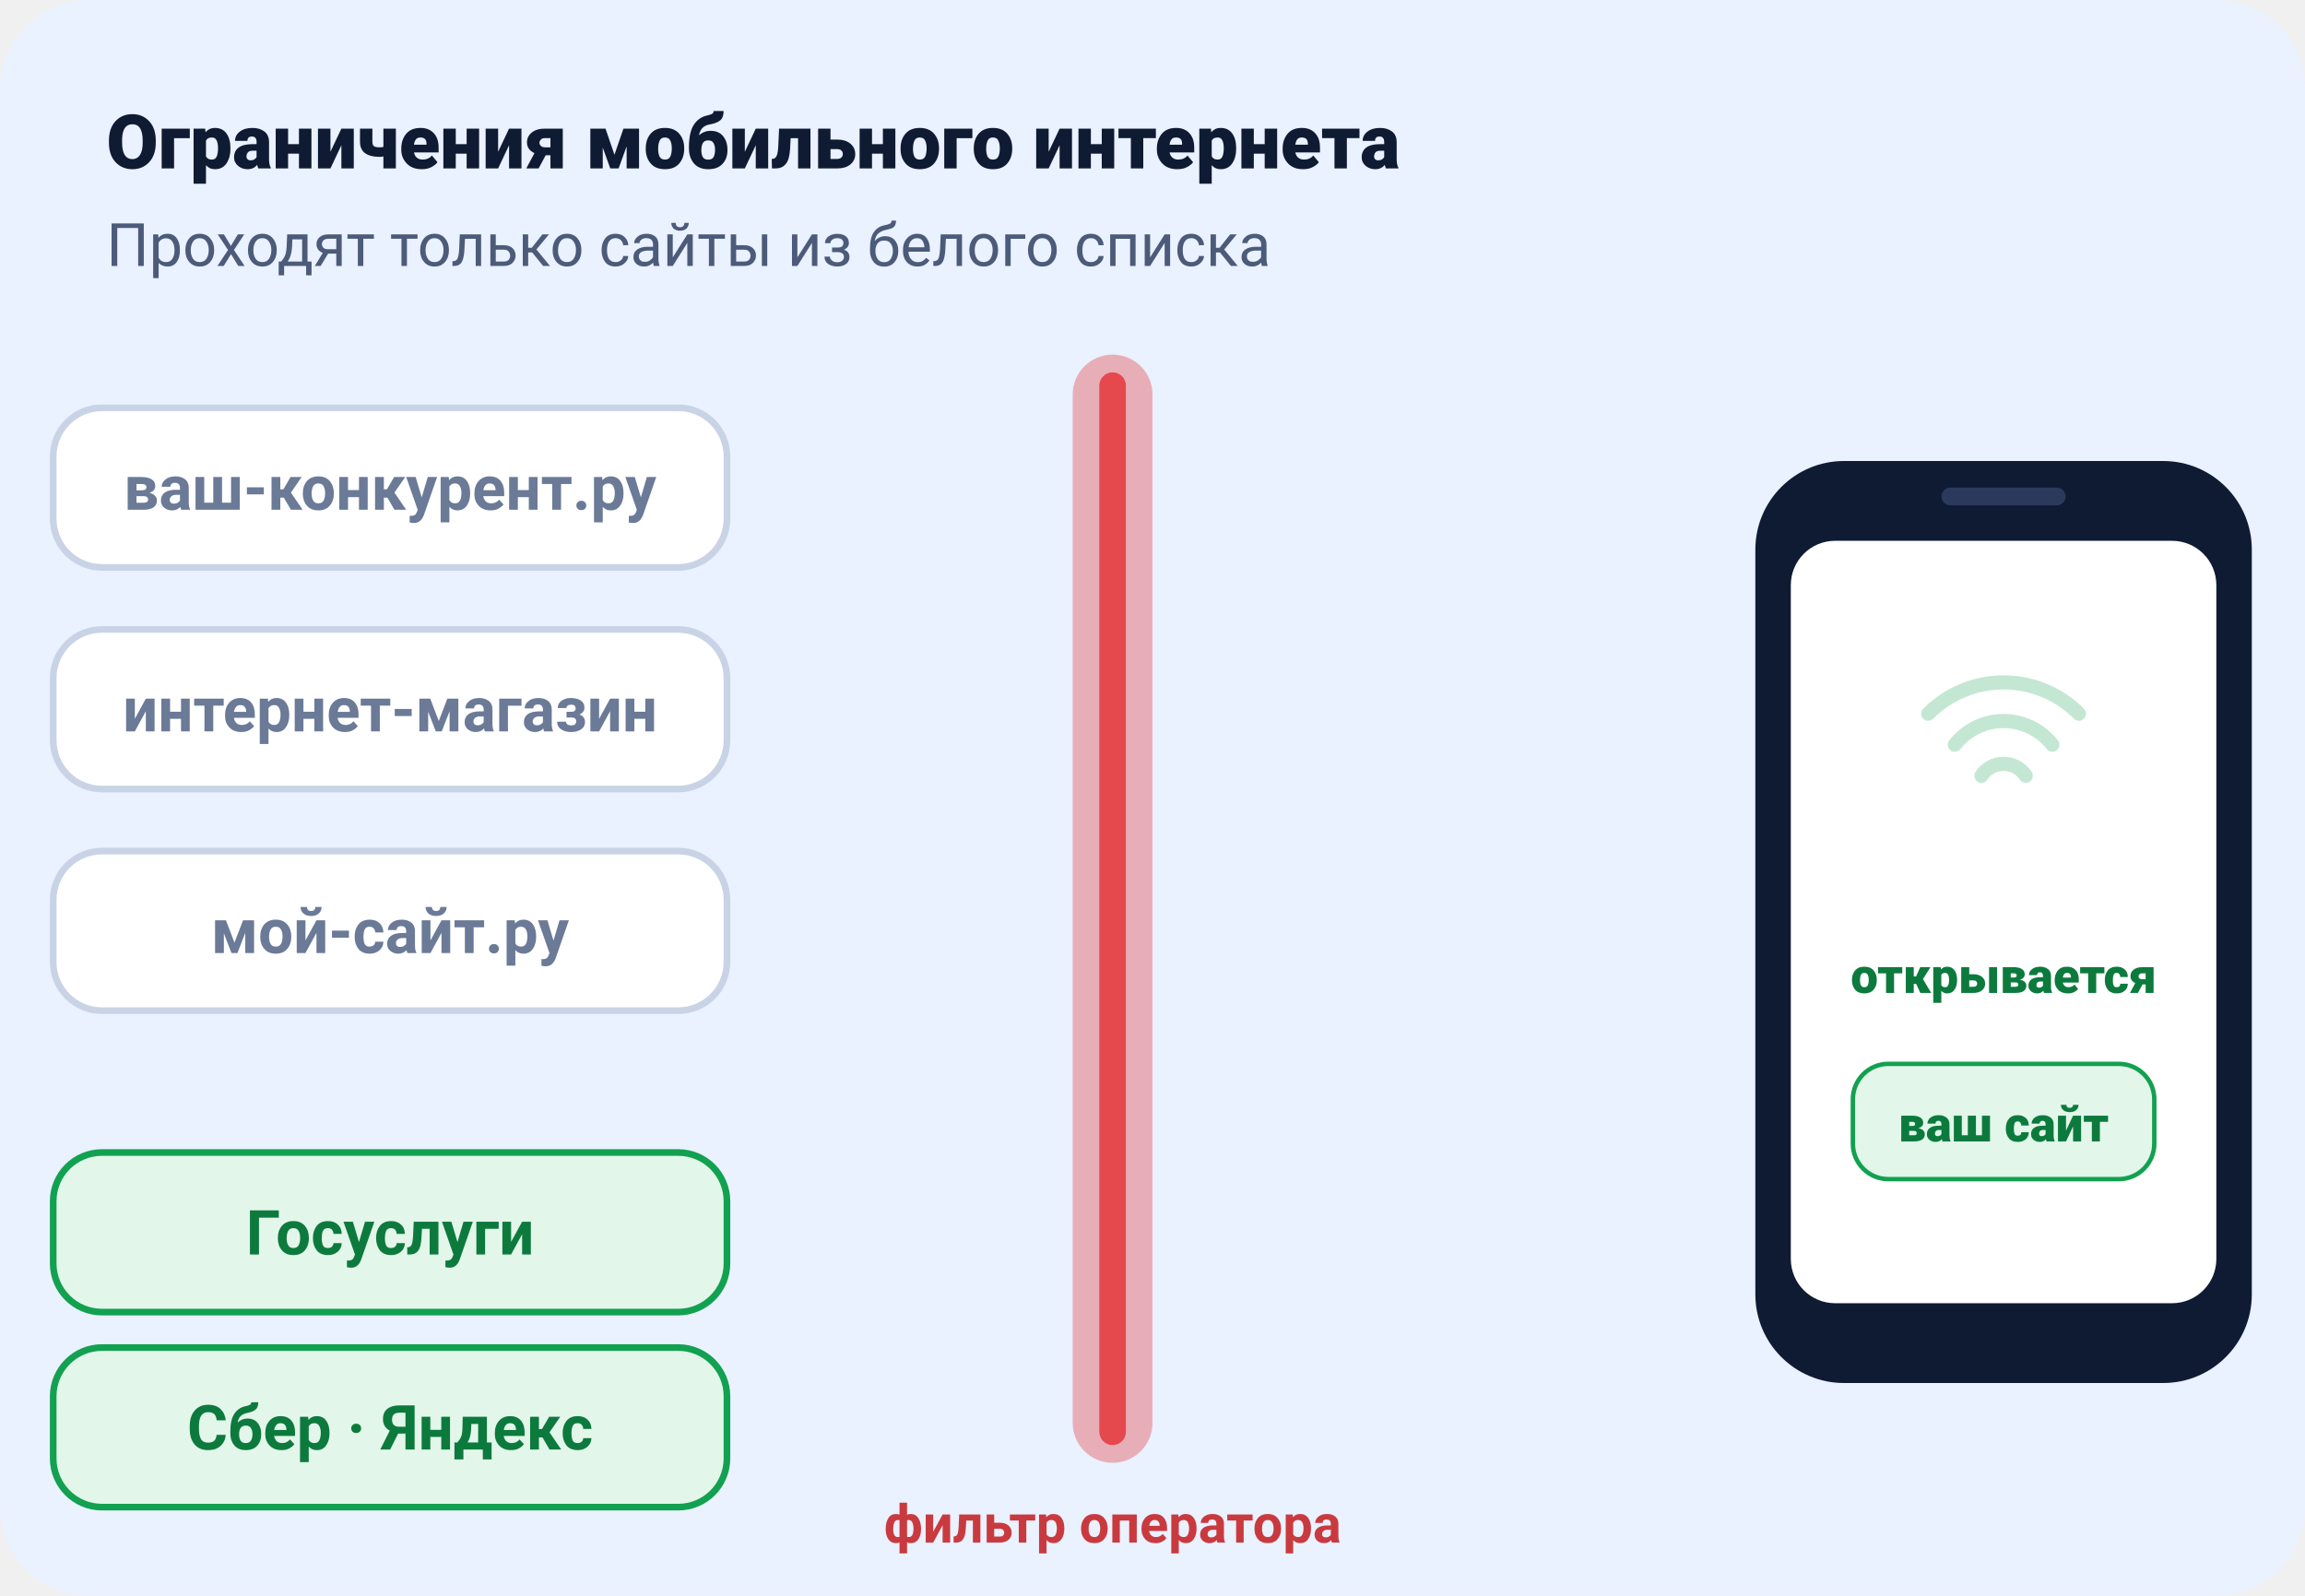
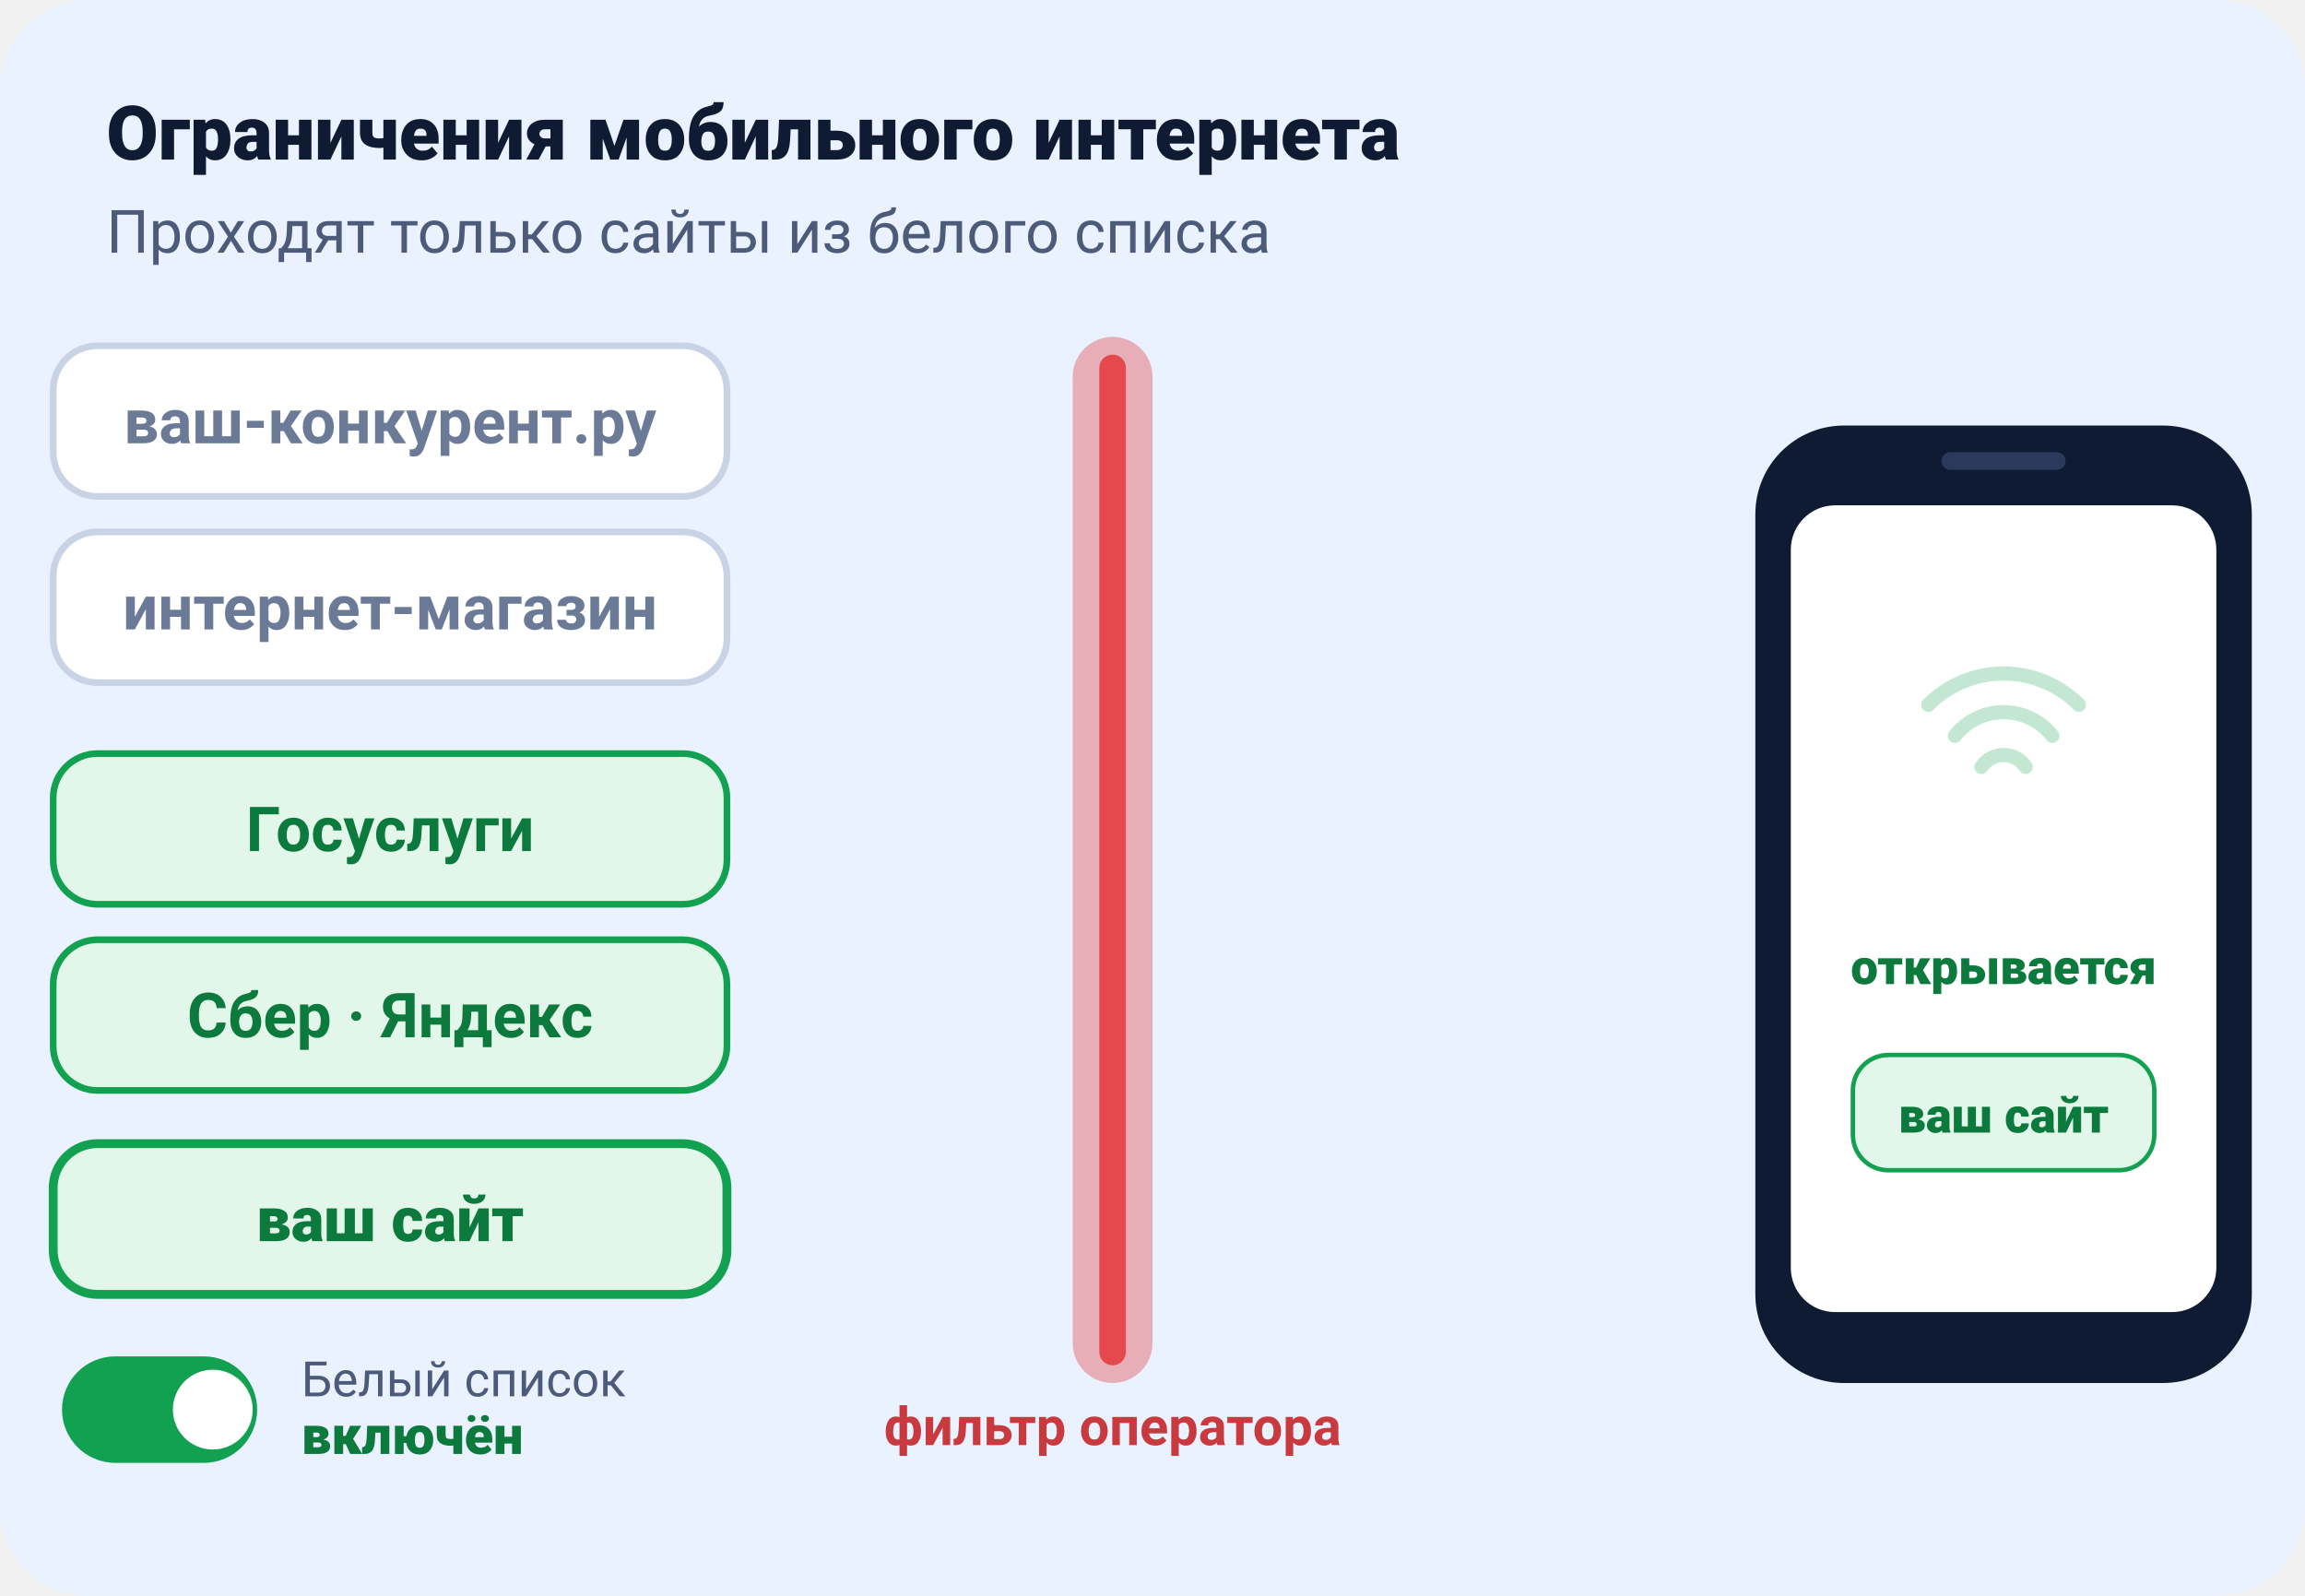
<svg xmlns="http://www.w3.org/2000/svg" viewBox="0 0 520 360" role="img">
  <style>
  text{font-family:system-ui,-apple-system,"Segoe UI",Roboto,sans-serif}
  .bg{fill:#eaf1ff}.wall{fill:#e5484d}.phone{fill:#0f1b33}.scr{fill:#fff}
  .bad rect{fill:#fff;stroke:#c9d3e6;stroke-width:1.5}.bad text{fill:#6b7a97;font-size:14px;font-weight:600}
  .good rect{fill:#e3f6ea;stroke:#12a150;stroke-width:1.5}.good text{fill:#0d7a3d;font-size:14px;font-weight:700}
+   .mine-off rect{fill:#fff;stroke:#e5484d;stroke-width:2}.mine-off text{fill:#c93a3f;font-size:14px;font-weight:800}
+   .mine-on rect{fill:#e3f6ea;stroke:#12a150;stroke-width:2}.mine-on text{fill:#0d7a3d;font-size:14px;font-weight:800}
  .cross{fill:#e5484d;font-size:18px;font-weight:800;opacity:0}
-   /* серые сайты едут к барьеру и гаснут: путь 80px, правый край плашки останавливается у барьера */
-   .b1{animation:blk 6s linear infinite}.b2{animation:blk 6s linear -2s infinite}.b3{animation:blk 6s linear -4s infinite}
+ 
+   /* конкуренты упираются в барьер */
+   .b1{animation:blk 6s linear infinite}.b2{animation:blk 6s linear -3s infinite}
  @keyframes blk{0%{transform:translateX(0);opacity:0}8%{opacity:1}52%{transform:translateX(78px);opacity:1}62%{transform:translateX(78px) scale(.92);opacity:0}100%{transform:translateX(78px);opacity:0}}
-   .x1{animation:xx 6s linear infinite}.x2{animation:xx 6s linear -2s infinite}.x3{animation:xx 6s linear -4s infinite}
+   .x1{animation:xx 6s linear infinite}.x2{animation:xx 6s linear -3s infinite}
  @keyframes xx{0%,50%{opacity:0;transform:scale(.4)}56%{opacity:1;transform:scale(1.2)}66%{opacity:1;transform:scale(1)}74%,100%{opacity:0}}
-   /* зелёные проходят сквозь барьер до телефона */
+   /* известные сервисы проходят всегда */
  .g1{animation:ok 6s linear infinite}.g2{animation:ok 6s linear -3s infinite}
  @keyframes ok{0%{transform:translateX(0);opacity:0}8%{opacity:1}80%{transform:translateX(240px);opacity:1}92%,100%{transform:translateX(240px);opacity:0}}
-   .pulse{animation:pl 1.6s ease-in-out infinite;transform-origin:center;transform-box:fill-box}
-   @keyframes pl{0%,100%{transform:scale(1)}50%{transform:scale(1.05)}}
+ 
+   /* «ваш сайт»: цикл 8 с. Сначала тумблер выключен и сайт заблокирован, потом включается и сайт проходит */
+   .yoff{opacity:0;animation:yoff 8s linear infinite}
+   @keyframes yoff{0%{transform:translateX(0);opacity:0}4%{opacity:1}24%{transform:translateX(78px);opacity:1}34%{transform:translateX(78px) scale(.94);opacity:0}100%{transform:translateX(78px);opacity:0}}
+   .yx{opacity:0;animation:yx 8s linear infinite}
+   @keyframes yx{0%,24%{opacity:0;transform:scale(.4)}28%{opacity:1;transform:scale(1.25)}36%{opacity:1;transform:scale(1)}40%,100%{opacity:0}}
+   .yon{opacity:1;animation:yon 8s linear infinite}
+   @keyframes yon{0%,44%{transform:translateX(0);opacity:0}48%{transform:translateX(0);opacity:1}76%{transform:translateX(240px);opacity:1}86%,100%{transform:translateX(240px);opacity:0}}
+ 
+   /* тумблер */
+   .knob{transform:translateX(22px);animation:knob 8s ease-in-out infinite}
+   @keyframes knob{0%,38%{transform:translateX(0)}42%,94%{transform:translateX(22px)}98%,100%{transform:translateX(0)}}
+   .trk-on{opacity:1;animation:trk 8s linear infinite}
+   @keyframes trk{0%,38%{opacity:0}42%,94%{opacity:1}98%,100%{opacity:0}}
+   .t-off{opacity:0;animation:toff 8s linear infinite}.t-on{opacity:1;animation:ton 8s linear infinite}
+   @keyframes toff{0%,38%{opacity:1}42%,96%{opacity:0}98%,100%{opacity:1}}
+   @keyframes ton{0%,38%{opacity:0}42%,94%{opacity:1}98%,100%{opacity:0}}
+ 
+   /* экран телефона */
+   .s-off{opacity:0;animation:soff 8s linear infinite}.s-on{opacity:1;animation:son 8s linear infinite}
+   @keyframes soff{0%,76%{opacity:1}80%,94%{opacity:0}98%,100%{opacity:1}}
+   @keyframes son{0%,76%{opacity:0}80%,94%{opacity:1}98%,100%{opacity:0}}
  .sig path{animation:sg 1.6s ease-in-out infinite;opacity:.25}.sig path:nth-child(2){animation-delay:.2s}.sig path:nth-child(3){animation-delay:.4s}
-   @keyframes sg{0%,100%{opacity:.25}50%{opacity:1}}
+   @keyframes sg{0%,100%{opacity:.3}50%{opacity:1}}
  .wallglow{animation:wg 2.4s ease-in-out infinite}@keyframes wg{0%,100%{opacity:.35}50%{opacity:.75}}
-   @media(prefers-reduced-motion:reduce){*{animation:none!important}.b1,.b2,.b3,.g1,.g2{opacity:1}}
+   @media(prefers-reduced-motion:reduce){*{animation:none!important}.b1,.b2,.g1,.g2{opacity:1}}
</style>
  <rect class="bg" width="520" height="360" rx="20" />
-   <text x="24" y="38" font-size="17" font-weight="800" fill="#0f1b33">Ограничения мобильного интернета</text>
-   <text x="24" y="60" font-size="13.5" fill="#4b5b79">Проходят только сайты из белого списка</text>
-   <rect class="wallglow" x="242" y="80" width="18" height="250" rx="9" fill="#e5484d" opacity=".4" />
-   <rect class="wall" x="248" y="84" width="6" height="242" rx="3" />
-   <text x="251" y="348" font-size="12" font-weight="700" fill="#c93a3f" text-anchor="middle">фильтр оператора</text>
+   <text x="24" y="36" font-size="17" font-weight="800" fill="#0f1b33">Ограничения мобильного интернета</text>
+   <text x="24" y="57" font-size="13.5" fill="#4b5b79">Проходят только сайты из белого списка</text>
+   <rect class="wallglow" x="242" y="76" width="18" height="236" rx="9" fill="#e5484d" opacity=".4" />
+   <rect class="wall" x="248" y="80" width="6" height="228" rx="3" />
+   <text x="251" y="326" font-size="12" font-weight="700" fill="#c93a3f" text-anchor="middle">фильтр оператора</text>
  <g class="bad">
    <g class="b1">
-       <rect x="12" y="92" width="152" height="36" rx="11" />
-       <text x="88" y="115" text-anchor="middle">ваш-конкурент.ру</text>
+       <rect x="12" y="78" width="152" height="34" rx="10" />
+       <text x="88" y="100" text-anchor="middle">ваш-конкурент.ру</text>
    </g>
  </g>
  <g class="bad">
    <g class="b2">
-       <rect x="12" y="142" width="152" height="36" rx="11" />
-       <text x="88" y="165" text-anchor="middle">интернет-магазин</text>
+       <rect x="12" y="120" width="152" height="34" rx="10" />
+       <text x="88" y="142" text-anchor="middle">интернет-магазин</text>
    </g>
  </g>
-   <g class="bad">
-     <g class="b3">
-       <rect x="12" y="192" width="152" height="36" rx="11" />
-       <text x="88" y="215" text-anchor="middle">мой-сайт.ру</text>
-     </g>
-   </g>
-   <text class="cross x1" x="236" y="115" text-anchor="middle">✕</text>
-   <text class="cross x2" x="236" y="165" text-anchor="middle">✕</text>
-   <text class="cross x3" x="236" y="215" text-anchor="middle">✕</text>
+   <text class="cross x1" x="236" y="100" text-anchor="middle">✕</text>
+   <text class="cross x2" x="236" y="142" text-anchor="middle">✕</text>
  <g class="good">
    <g class="g1">
-       <rect x="12" y="260" width="152" height="36" rx="11" />
-       <text x="88" y="283" text-anchor="middle">Госуслуги</text>
+       <rect x="12" y="170" width="152" height="34" rx="10" />
+       <text x="88" y="192" text-anchor="middle">Госуслуги</text>
    </g>
  </g>
  <g class="good">
    <g class="g2">
-       <rect x="12" y="304" width="152" height="36" rx="11" />
-       <text x="88" y="327" text-anchor="middle">Сбер · Яндекс</text>
+       <rect x="12" y="212" width="152" height="34" rx="10" />
+       <text x="88" y="234" text-anchor="middle">Сбер · Яндекс</text>
    </g>
  </g>
-   <g class="pulse">
-     <rect class="phone" x="396" y="104" width="112" height="208" rx="20" />
-     <rect class="scr" x="404" y="122" width="96" height="172" rx="10" />
-     <rect x="438" y="110" width="28" height="4" rx="2" fill="#2b3a5c" />
-     <g class="sig" fill="none" stroke="#12a150" stroke-width="3.2" stroke-linecap="round" transform="translate(452 168)">
+   <g class="mine-off">
+     <g class="yoff">
+       <rect x="12" y="258" width="152" height="34" rx="10" />
+       <text x="88" y="280" text-anchor="middle">ваш сайт</text>
+     </g>
+   </g>
+   <text class="yx" x="236" y="280" text-anchor="middle" style="fill:#e5484d;font-size:18px;font-weight:800">✕</text>
+   <g class="mine-on">
+     <g class="yon">
+       <rect x="12" y="258" width="152" height="34" rx="10" />
+       <text x="88" y="280" text-anchor="middle">ваш сайт</text>
+     </g>
+   </g>
+   <g transform="translate(14 306)">
+     <rect width="44" height="24" rx="12" fill="#c4cddd" />
+     <rect class="trk-on" width="44" height="24" rx="12" fill="#12a150" />
+     <circle class="knob" cx="12" cy="12" r="9" fill="#fff" />
+     <text x="54" y="9" font-size="11" fill="#4b5b79">Белый список</text>
+     <text class="t-off" x="54" y="22" font-size="12" font-weight="800" fill="#c93a3f">выключен</text>
+     <text class="t-on" x="54" y="22" font-size="12" font-weight="800" fill="#0d7a3d">включён</text>
+   </g>
+   <rect class="phone" x="396" y="96" width="112" height="216" rx="20" />
+   <rect class="scr" x="404" y="114" width="96" height="182" rx="10" />
+   <rect x="438" y="102" width="28" height="4" rx="2" fill="#2b3a5c" />
+   <g class="s-off">
+     <g transform="translate(452 166)" fill="none" stroke-linecap="round">
+       <g stroke="#b9c3d6" stroke-width="3.2">
+         <path d="M-17 -7 A24 24 0 0 1 17 -7" />
+         <path d="M-11 0 A14 14 0 0 1 11 0" />
+         <path d="M-5 7 A6 6 0 0 1 5 7" />
+       </g>
+       <path d="M-18 -16 L18 18" stroke="#e5484d" stroke-width="4" />
+     </g>
+     <text x="452" y="222" text-anchor="middle" font-size="11" font-weight="800" fill="#c93a3f">не открывается</text>
+     <rect x="418" y="238" width="68" height="26" rx="8" fill="#fdecec" stroke="#e5484d" />
+     <text x="452" y="255.5" text-anchor="middle" font-size="11" font-weight="800" fill="#c93a3f">ваш сайт</text>
+   </g>
+   <g class="s-on">
+     <g class="sig" fill="none" stroke="#12a150" stroke-width="3.2" stroke-linecap="round" transform="translate(452 166)">
      <path d="M-17 -7 A24 24 0 0 1 17 -7" />
      <path d="M-11 0 A14 14 0 0 1 11 0" />
      <path d="M-5 7 A6 6 0 0 1 5 7" />
    </g>
-     <text x="452" y="224" text-anchor="middle" font-size="11" font-weight="800" fill="#0d7a3d">открывается</text>
-     <rect x="418" y="240" width="68" height="26" rx="8" fill="#e3f6ea" stroke="#12a150" />
-     <text x="452" y="257.5" text-anchor="middle" font-size="11" font-weight="800" fill="#0d7a3d">ваш сайт</text>
+     <text x="452" y="222" text-anchor="middle" font-size="11" font-weight="800" fill="#0d7a3d">открывается</text>
+     <rect x="418" y="238" width="68" height="26" rx="8" fill="#e3f6ea" stroke="#12a150" />
+     <text x="452" y="255.5" text-anchor="middle" font-size="11" font-weight="800" fill="#0d7a3d">ваш сайт</text>
  </g>
</svg>
